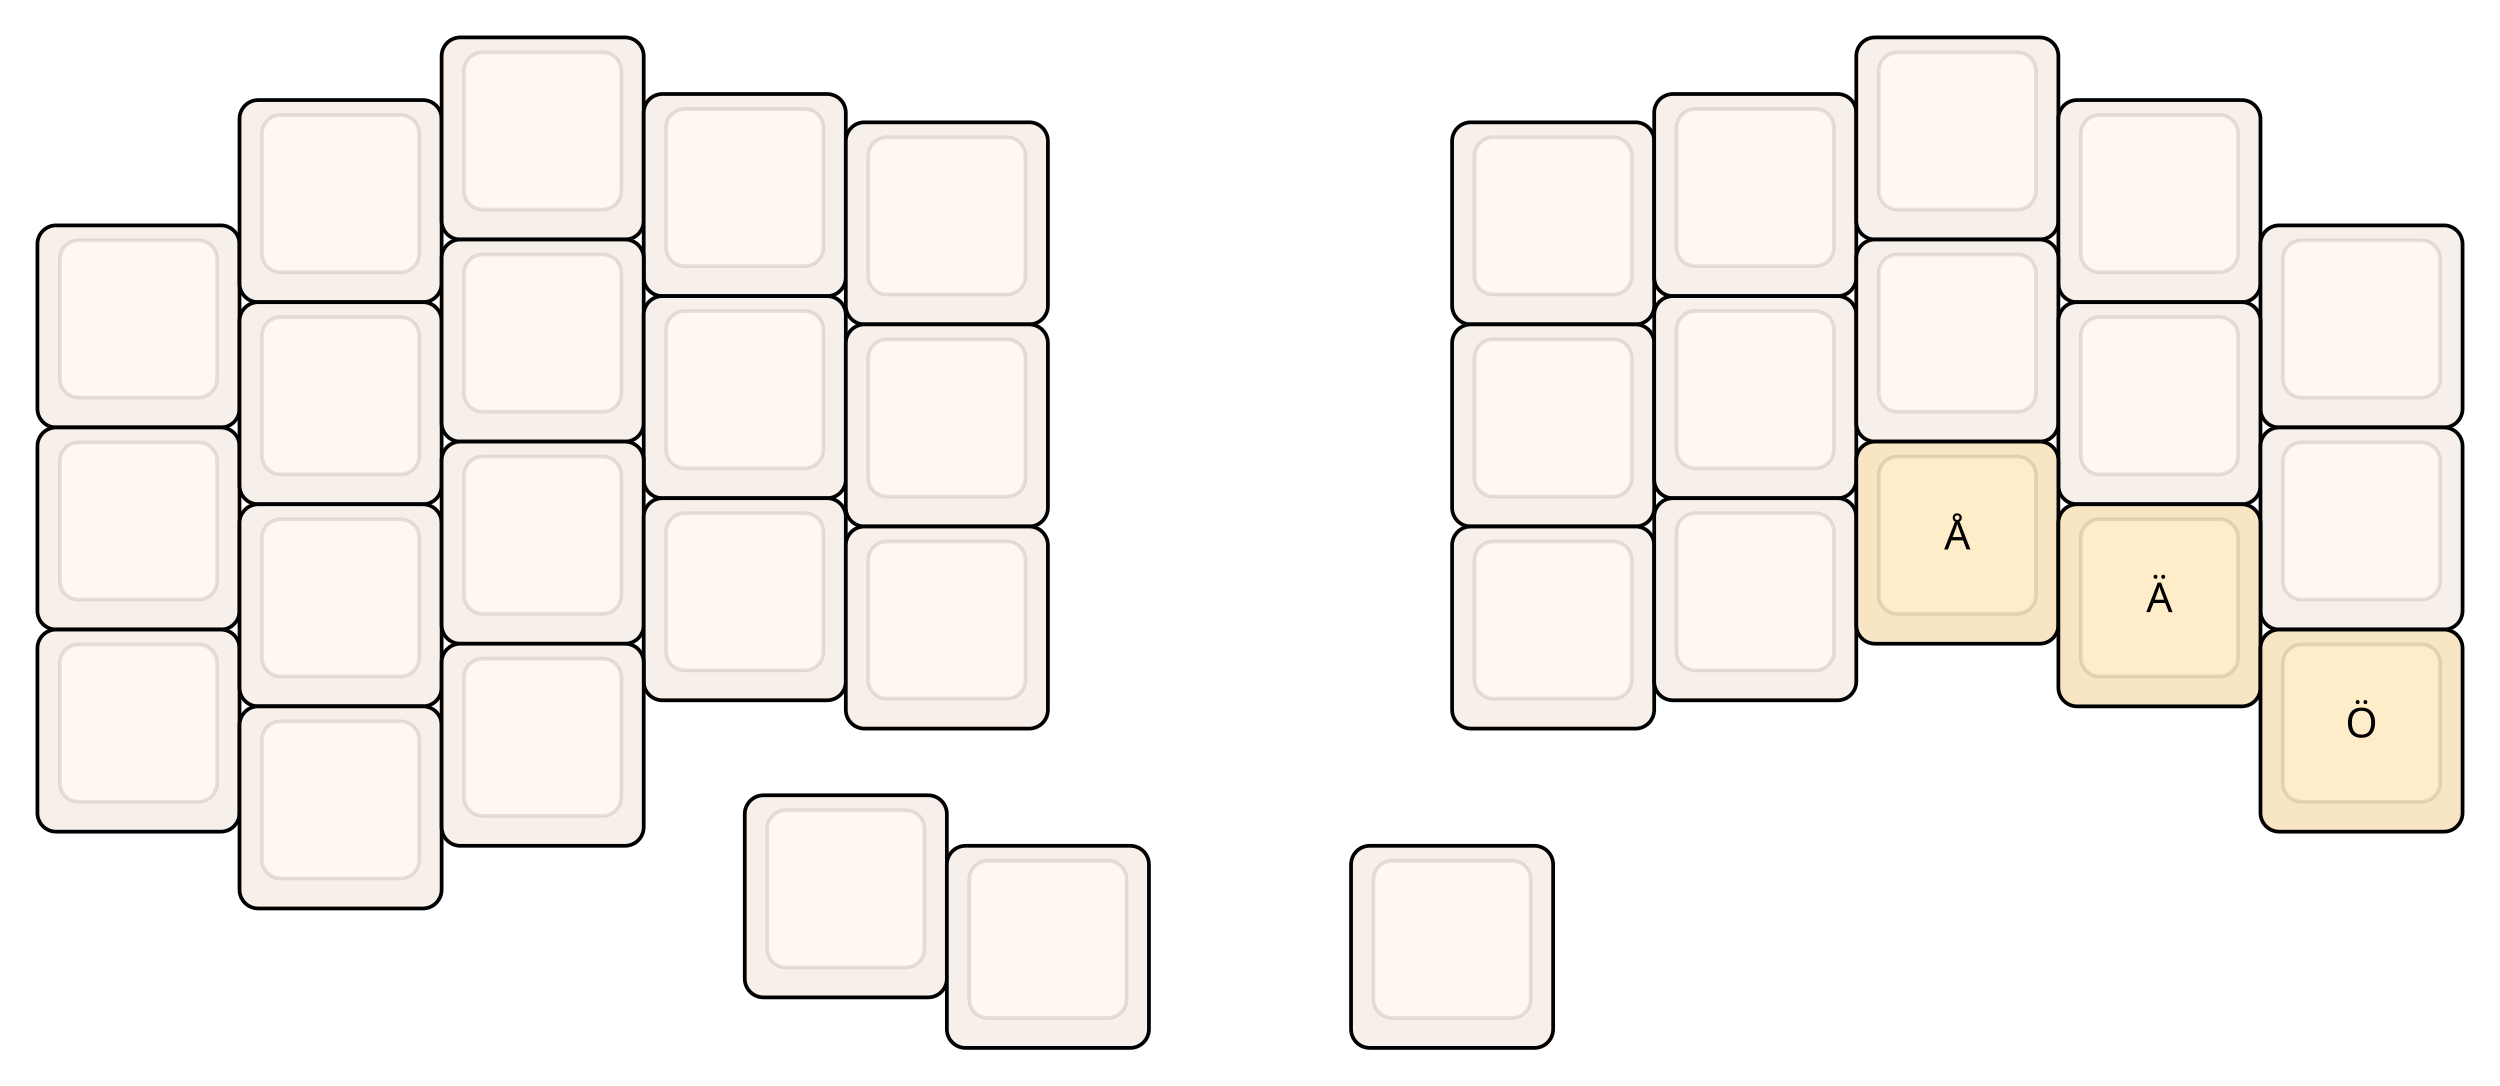
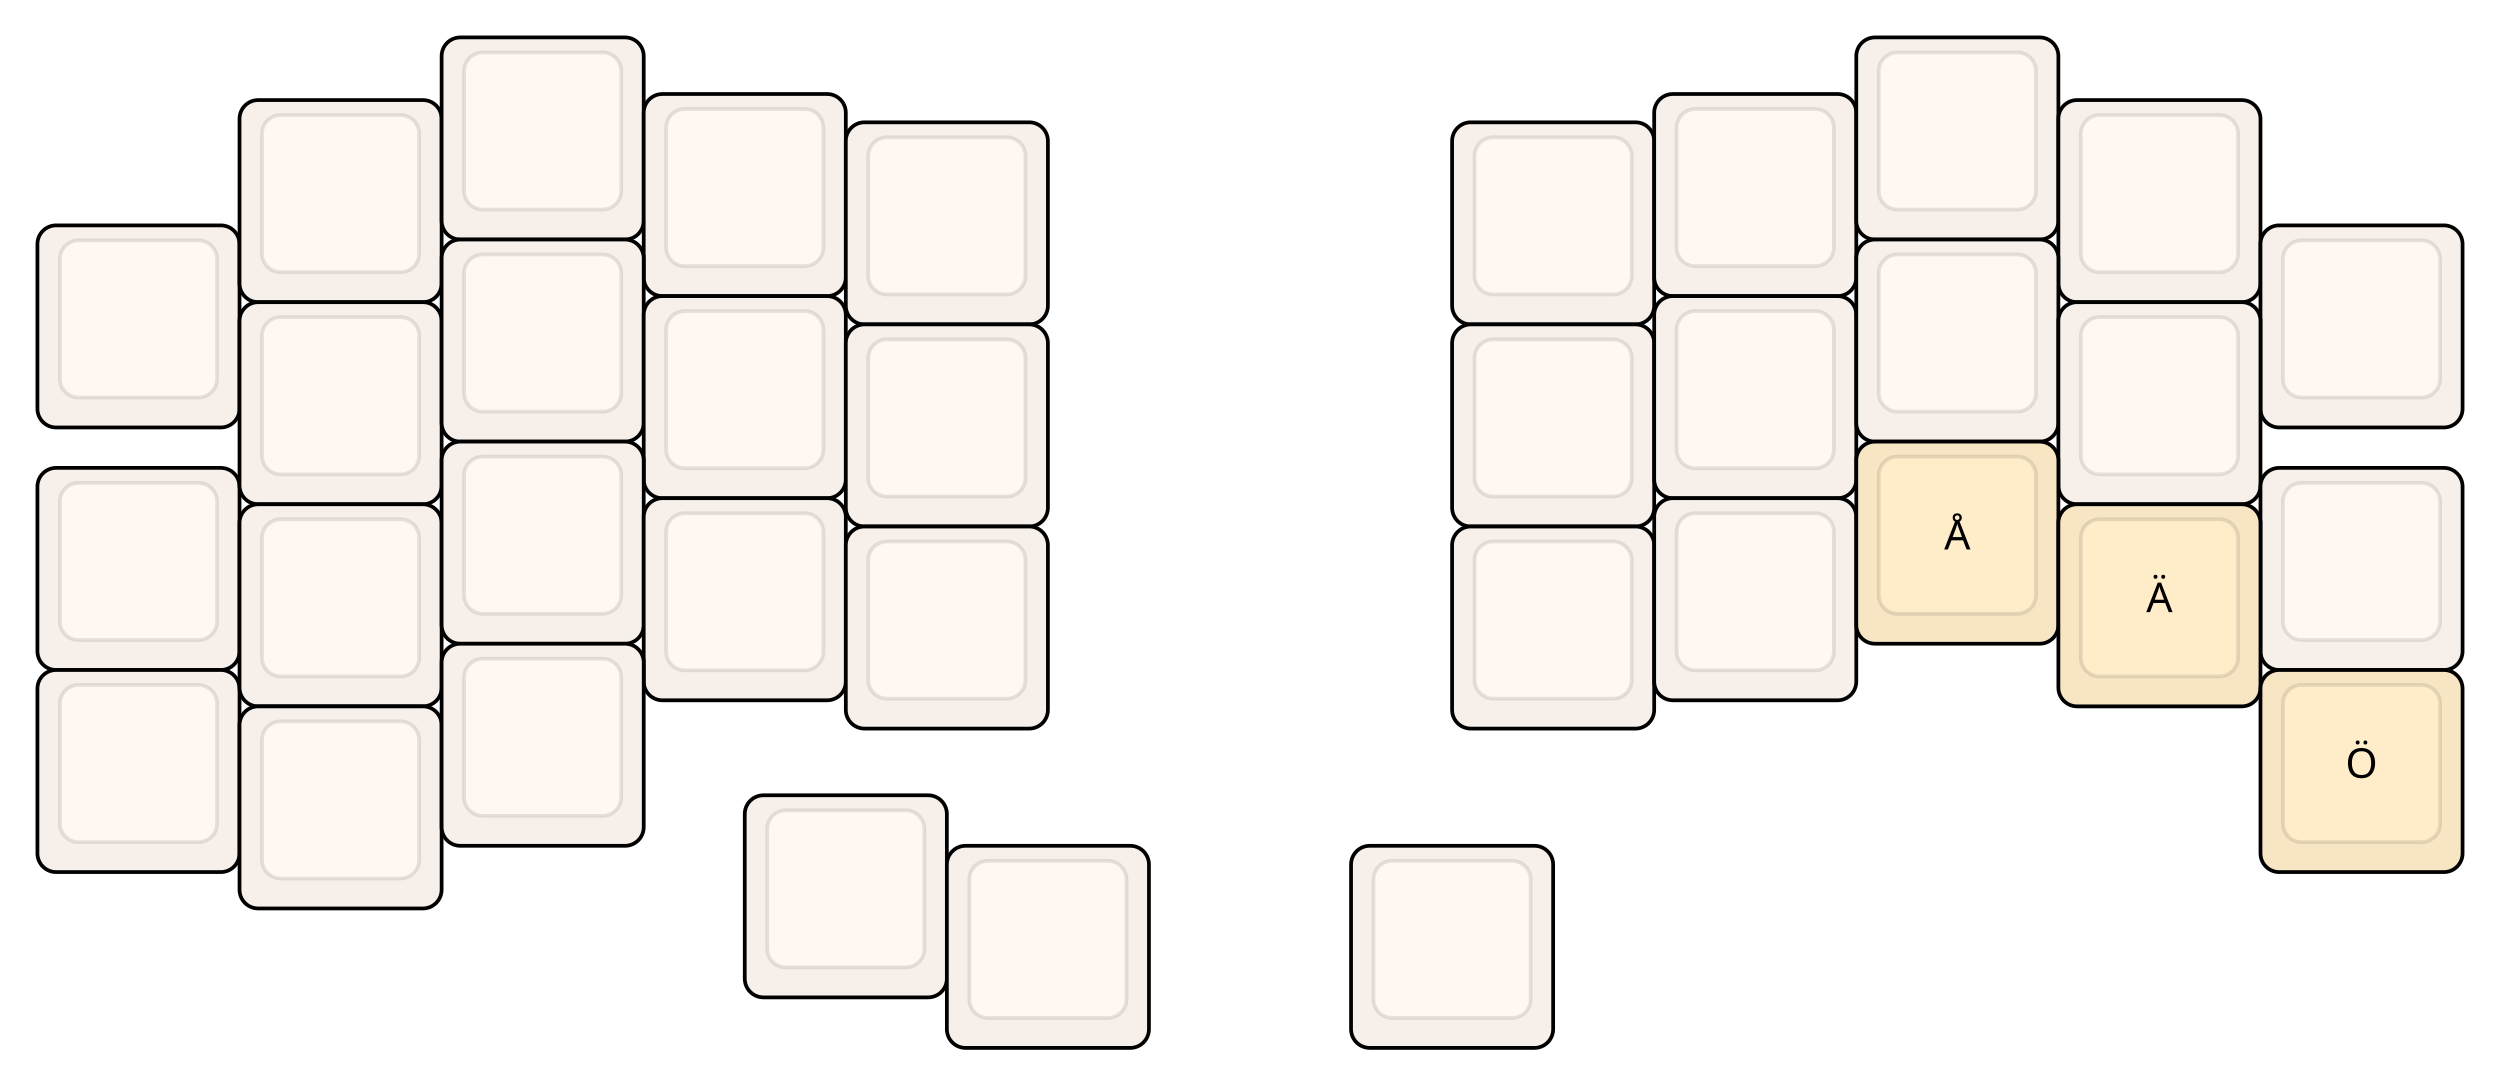
<svg xmlns="http://www.w3.org/2000/svg" width="668px" height="290x" viewBox="0 0 668 290">
  <style type="text/css">
    .keycap .border { stroke: black; stroke-width: 1; }
    .keycap .inner.border { stroke: rgba(0,0,0,.1); }
    .keycap { font-family: sans-serif; font-size: 11px}
    .keycap .sub { font-size: 9px}
  </style>
  <g class="keycap blank">
    <rect x="10" y="60.22" width="54" height="54" rx="5" fill="#f7f0ea" class="outer border" />
    <rect x="16" y="64.22" width="42" height="42" rx="5" fill="#fff7f1" class="inner border" />
  </g>
  <g class="keycap blank">
    <rect x="64" y="26.74" width="54" height="54" rx="5" fill="#f7f0ea" class="outer border" />
    <rect x="70" y="30.74" width="42" height="42" rx="5" fill="#fff7f1" class="inner border" />
  </g>
  <g class="keycap blank">
    <rect x="118" y="10" width="54" height="54" rx="5" fill="#f7f0ea" class="outer border" />
    <rect x="124" y="14" width="42" height="42" rx="5" fill="#fff7f1" class="inner border" />
  </g>
  <g class="keycap blank">
    <rect x="172" y="25.12" width="54" height="54" rx="5" fill="#f7f0ea" class="outer border" />
    <rect x="178" y="29.12" width="42" height="42" rx="5" fill="#fff7f1" class="inner border" />
  </g>
  <g class="keycap blank">
    <rect x="226" y="32.68" width="54" height="54" rx="5" fill="#f7f0ea" class="outer border" />
    <rect x="232" y="36.68" width="42" height="42" rx="5" fill="#fff7f1" class="inner border" />
  </g>
  <g class="keycap blank">
    <rect x="388" y="32.68" width="54" height="54" rx="5" fill="#f7f0ea" class="outer border" />
    <rect x="394" y="36.68" width="42" height="42" rx="5" fill="#fff7f1" class="inner border" />
  </g>
  <g class="keycap blank">
    <rect x="442" y="25.12" width="54" height="54" rx="5" fill="#f7f0ea" class="outer border" />
    <rect x="448" y="29.12" width="42" height="42" rx="5" fill="#fff7f1" class="inner border" />
  </g>
  <g class="keycap blank">
    <rect x="496" y="10" width="54" height="54" rx="5" fill="#f7f0ea" class="outer border" />
    <rect x="502" y="14" width="42" height="42" rx="5" fill="#fff7f1" class="inner border" />
  </g>
  <g class="keycap blank">
    <rect x="550" y="26.74" width="54" height="54" rx="5" fill="#f7f0ea" class="outer border" />
    <rect x="556" y="30.74" width="42" height="42" rx="5" fill="#fff7f1" class="inner border" />
  </g>
  <g class="keycap blank">
    <rect x="604" y="60.22" width="54" height="54" rx="5" fill="#f7f0ea" class="outer border" />
    <rect x="610" y="64.22" width="42" height="42" rx="5" fill="#fff7f1" class="inner border" />
  </g>
  <g class="keycap blank">
-     <rect x="10" y="114.22" width="54" height="54" rx="5" fill="#f7f0ea" class="outer border" />
-     <rect x="16" y="118.22" width="42" height="42" rx="5" fill="#fff7f1" class="inner border" />
+     <rect x="10" y="125.02" width="54" height="54" rx="5" fill="#f7f0ea" class="outer border" />
+     <rect x="16" y="129.02" width="42" height="42" rx="5" fill="#fff7f1" class="inner border" />
  </g>
  <g class="keycap blank">
    <rect x="64" y="80.74" width="54" height="54" rx="5" fill="#f7f0ea" class="outer border" />
    <rect x="70" y="84.74" width="42" height="42" rx="5" fill="#fff7f1" class="inner border" />
  </g>
  <g class="keycap blank">
    <rect x="118" y="64" width="54" height="54" rx="5" fill="#f7f0ea" class="outer border" />
    <rect x="124" y="68" width="42" height="42" rx="5" fill="#fff7f1" class="inner border" />
  </g>
  <g class="keycap blank">
    <rect x="172" y="79.12" width="54" height="54" rx="5" fill="#f7f0ea" class="outer border" />
    <rect x="178" y="83.12" width="42" height="42" rx="5" fill="#fff7f1" class="inner border" />
  </g>
  <g class="keycap blank">
    <rect x="226" y="86.68" width="54" height="54" rx="5" fill="#f7f0ea" class="outer border" />
    <rect x="232" y="90.68" width="42" height="42" rx="5" fill="#fff7f1" class="inner border" />
  </g>
  <g class="keycap blank">
    <rect x="388" y="86.68" width="54" height="54" rx="5" fill="#f7f0ea" class="outer border" />
    <rect x="394" y="90.68" width="42" height="42" rx="5" fill="#fff7f1" class="inner border" />
  </g>
  <g class="keycap blank">
    <rect x="442" y="79.12" width="54" height="54" rx="5" fill="#f7f0ea" class="outer border" />
    <rect x="448" y="83.12" width="42" height="42" rx="5" fill="#fff7f1" class="inner border" />
  </g>
  <g class="keycap blank">
    <rect x="496" y="64" width="54" height="54" rx="5" fill="#f7f0ea" class="outer border" />
    <rect x="502" y="68" width="42" height="42" rx="5" fill="#fff7f1" class="inner border" />
  </g>
  <g class="keycap blank">
    <rect x="550" y="80.74" width="54" height="54" rx="5" fill="#f7f0ea" class="outer border" />
    <rect x="556" y="84.74" width="42" height="42" rx="5" fill="#fff7f1" class="inner border" />
  </g>
  <g class="keycap blank">
-     <rect x="604" y="114.22" width="54" height="54" rx="5" fill="#f7f0ea" class="outer border" />
-     <rect x="610" y="118.22" width="42" height="42" rx="5" fill="#fff7f1" class="inner border" />
+     <rect x="604" y="125.02" width="54" height="54" rx="5" fill="#f7f0ea" class="outer border" />
+     <rect x="610" y="129.02" width="42" height="42" rx="5" fill="#fff7f1" class="inner border" />
  </g>
  <g class="keycap blank">
-     <rect x="10" y="168.22" width="54" height="54" rx="5" fill="#f7f0ea" class="outer border" />
-     <rect x="16" y="172.22" width="42" height="42" rx="5" fill="#fff7f1" class="inner border" />
+     <rect x="10" y="179.02" width="54" height="54" rx="5" fill="#f7f0ea" class="outer border" />
+     <rect x="16" y="183.02" width="42" height="42" rx="5" fill="#fff7f1" class="inner border" />
  </g>
  <g class="keycap blank">
    <rect x="64" y="134.74" width="54" height="54" rx="5" fill="#f7f0ea" class="outer border" />
    <rect x="70" y="138.74" width="42" height="42" rx="5" fill="#fff7f1" class="inner border" />
  </g>
  <g class="keycap blank">
    <rect x="118" y="118" width="54" height="54" rx="5" fill="#f7f0ea" class="outer border" />
    <rect x="124" y="122" width="42" height="42" rx="5" fill="#fff7f1" class="inner border" />
  </g>
  <g class="keycap blank">
    <rect x="172" y="133.12" width="54" height="54" rx="5" fill="#f7f0ea" class="outer border" />
    <rect x="178" y="137.12" width="42" height="42" rx="5" fill="#fff7f1" class="inner border" />
  </g>
  <g class="keycap blank">
    <rect x="226" y="140.68" width="54" height="54" rx="5" fill="#f7f0ea" class="outer border" />
    <rect x="232" y="144.68" width="42" height="42" rx="5" fill="#fff7f1" class="inner border" />
  </g>
  <g class="keycap blank">
    <rect x="388" y="140.68" width="54" height="54" rx="5" fill="#f7f0ea" class="outer border" />
    <rect x="394" y="144.68" width="42" height="42" rx="5" fill="#fff7f1" class="inner border" />
  </g>
  <g class="keycap blank">
    <rect x="442" y="133.12" width="54" height="54" rx="5" fill="#f7f0ea" class="outer border" />
    <rect x="448" y="137.12" width="42" height="42" rx="5" fill="#fff7f1" class="inner border" />
  </g>
  <g class="keycap default">
    <rect x="496" y="118" width="54" height="54" rx="5" fill="#f7e5c3" class="outer border" />
    <rect x="502" y="122" width="42" height="42" rx="5" fill="#ffecc9" class="inner border" />
    <text x="523" y="143" text-anchor="middle" dominant-baseline="middle" class="main">
      <tspan x="523" dy="0">Å</tspan>
    </text>
  </g>
  <g class="keycap default">
    <rect x="550" y="134.74" width="54" height="54" rx="5" fill="#f7e5c3" class="outer border" />
    <rect x="556" y="138.74" width="42" height="42" rx="5" fill="#ffecc9" class="inner border" />
    <text x="577" y="159.74" text-anchor="middle" dominant-baseline="middle" class="main">
      <tspan x="577" dy="0">Ä</tspan>
    </text>
  </g>
  <g class="keycap default">
-     <rect x="604" y="168.22" width="54" height="54" rx="5" fill="#f7e5c3" class="outer border" />
-     <rect x="610" y="172.22" width="42" height="42" rx="5" fill="#ffecc9" class="inner border" />
-     <text x="631" y="193.22" text-anchor="middle" dominant-baseline="middle" class="main">
+     <rect x="604" y="179.02" width="54" height="54" rx="5" fill="#f7e5c3" class="outer border" />
+     <rect x="610" y="183.02" width="42" height="42" rx="5" fill="#ffecc9" class="inner border" />
+     <text x="631" y="204.02" text-anchor="middle" dominant-baseline="middle" class="main">
      <tspan x="631" dy="0">Ö</tspan>
    </text>
  </g>
  <g class="keycap blank">
    <rect x="64" y="188.74" width="54" height="54" rx="5" fill="#f7f0ea" class="outer border" />
    <rect x="70" y="192.74" width="42" height="42" rx="5" fill="#fff7f1" class="inner border" />
  </g>
  <g class="keycap blank">
    <rect x="118" y="172" width="54" height="54" rx="5" fill="#f7f0ea" class="outer border" />
    <rect x="124" y="176" width="42" height="42" rx="5" fill="#fff7f1" class="inner border" />
  </g>
  <g class="keycap blank">
    <rect x="199" y="212.5" width="54" height="54" rx="5" fill="#f7f0ea" class="outer border" />
    <rect x="205" y="216.5" width="42" height="42" rx="5" fill="#fff7f1" class="inner border" />
  </g>
  <g class="keycap blank">
    <rect x="253" y="226" width="54" height="54" rx="5" fill="#f7f0ea" class="outer border" />
    <rect x="259" y="230" width="42" height="42" rx="5" fill="#fff7f1" class="inner border" />
  </g>
  <g class="keycap blank">
    <rect x="361" y="226" width="54" height="54" rx="5" fill="#f7f0ea" class="outer border" />
    <rect x="367" y="230" width="42" height="42" rx="5" fill="#fff7f1" class="inner border" />
  </g>
</svg>
